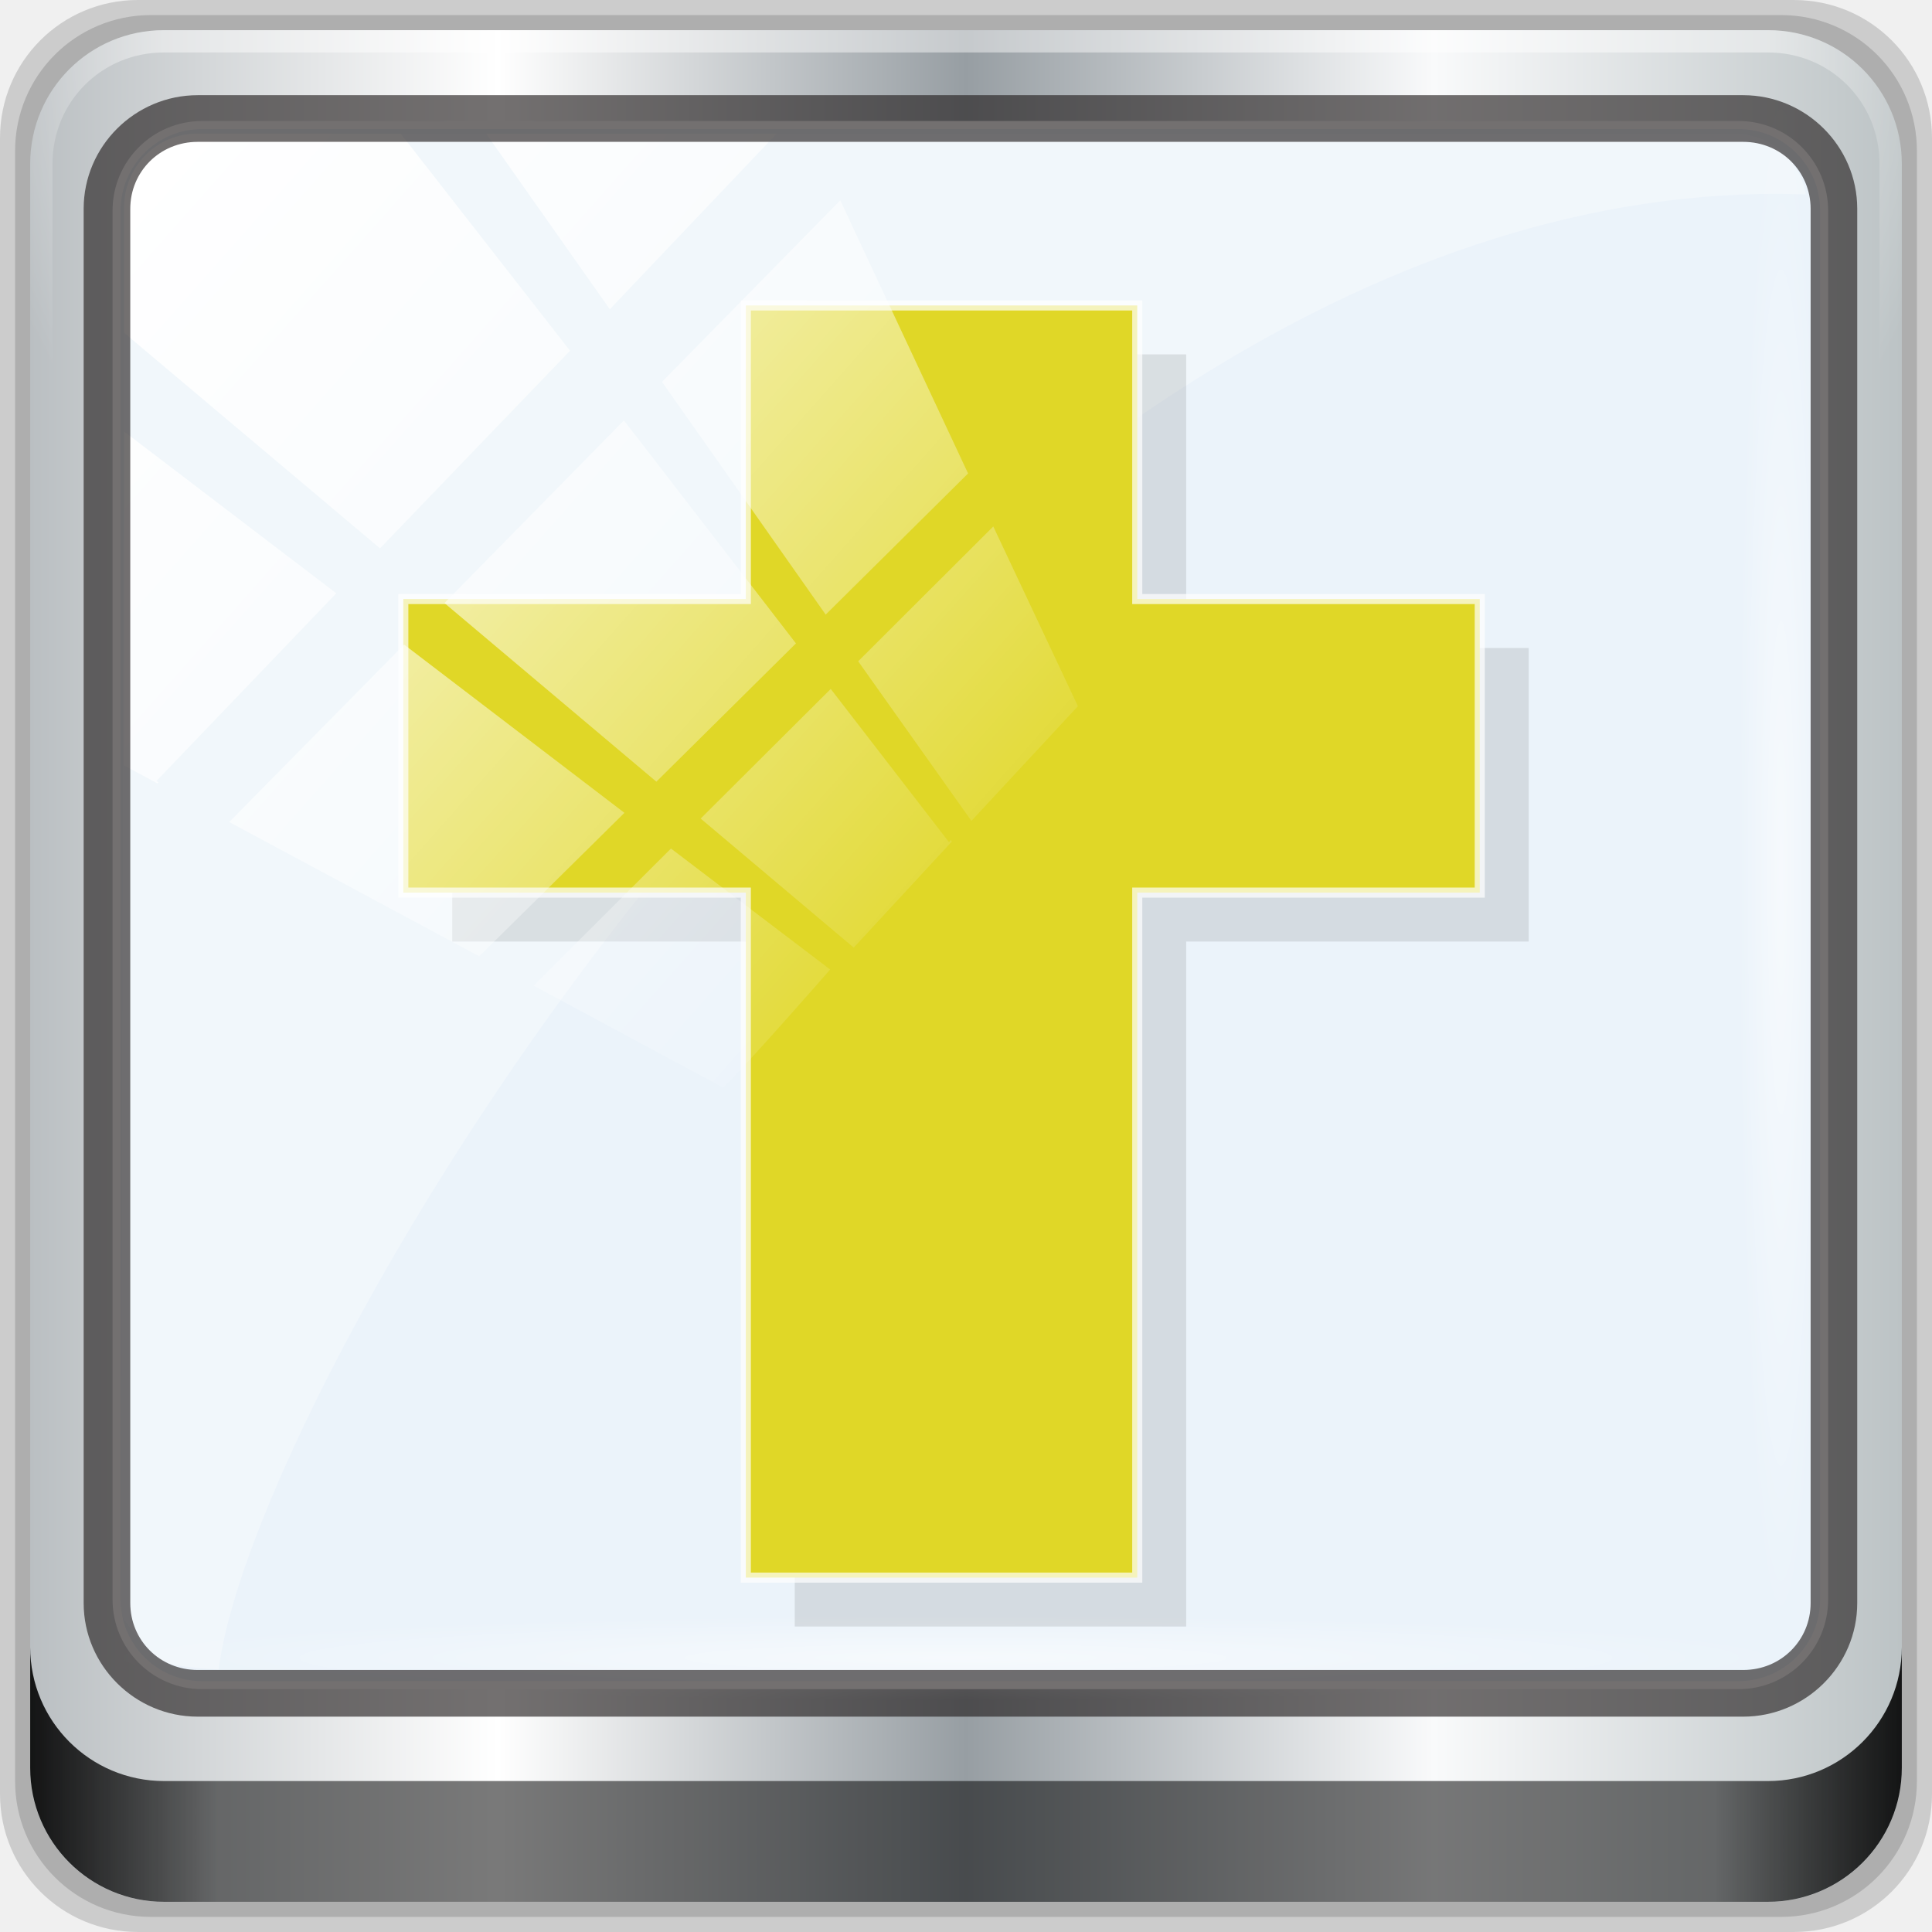
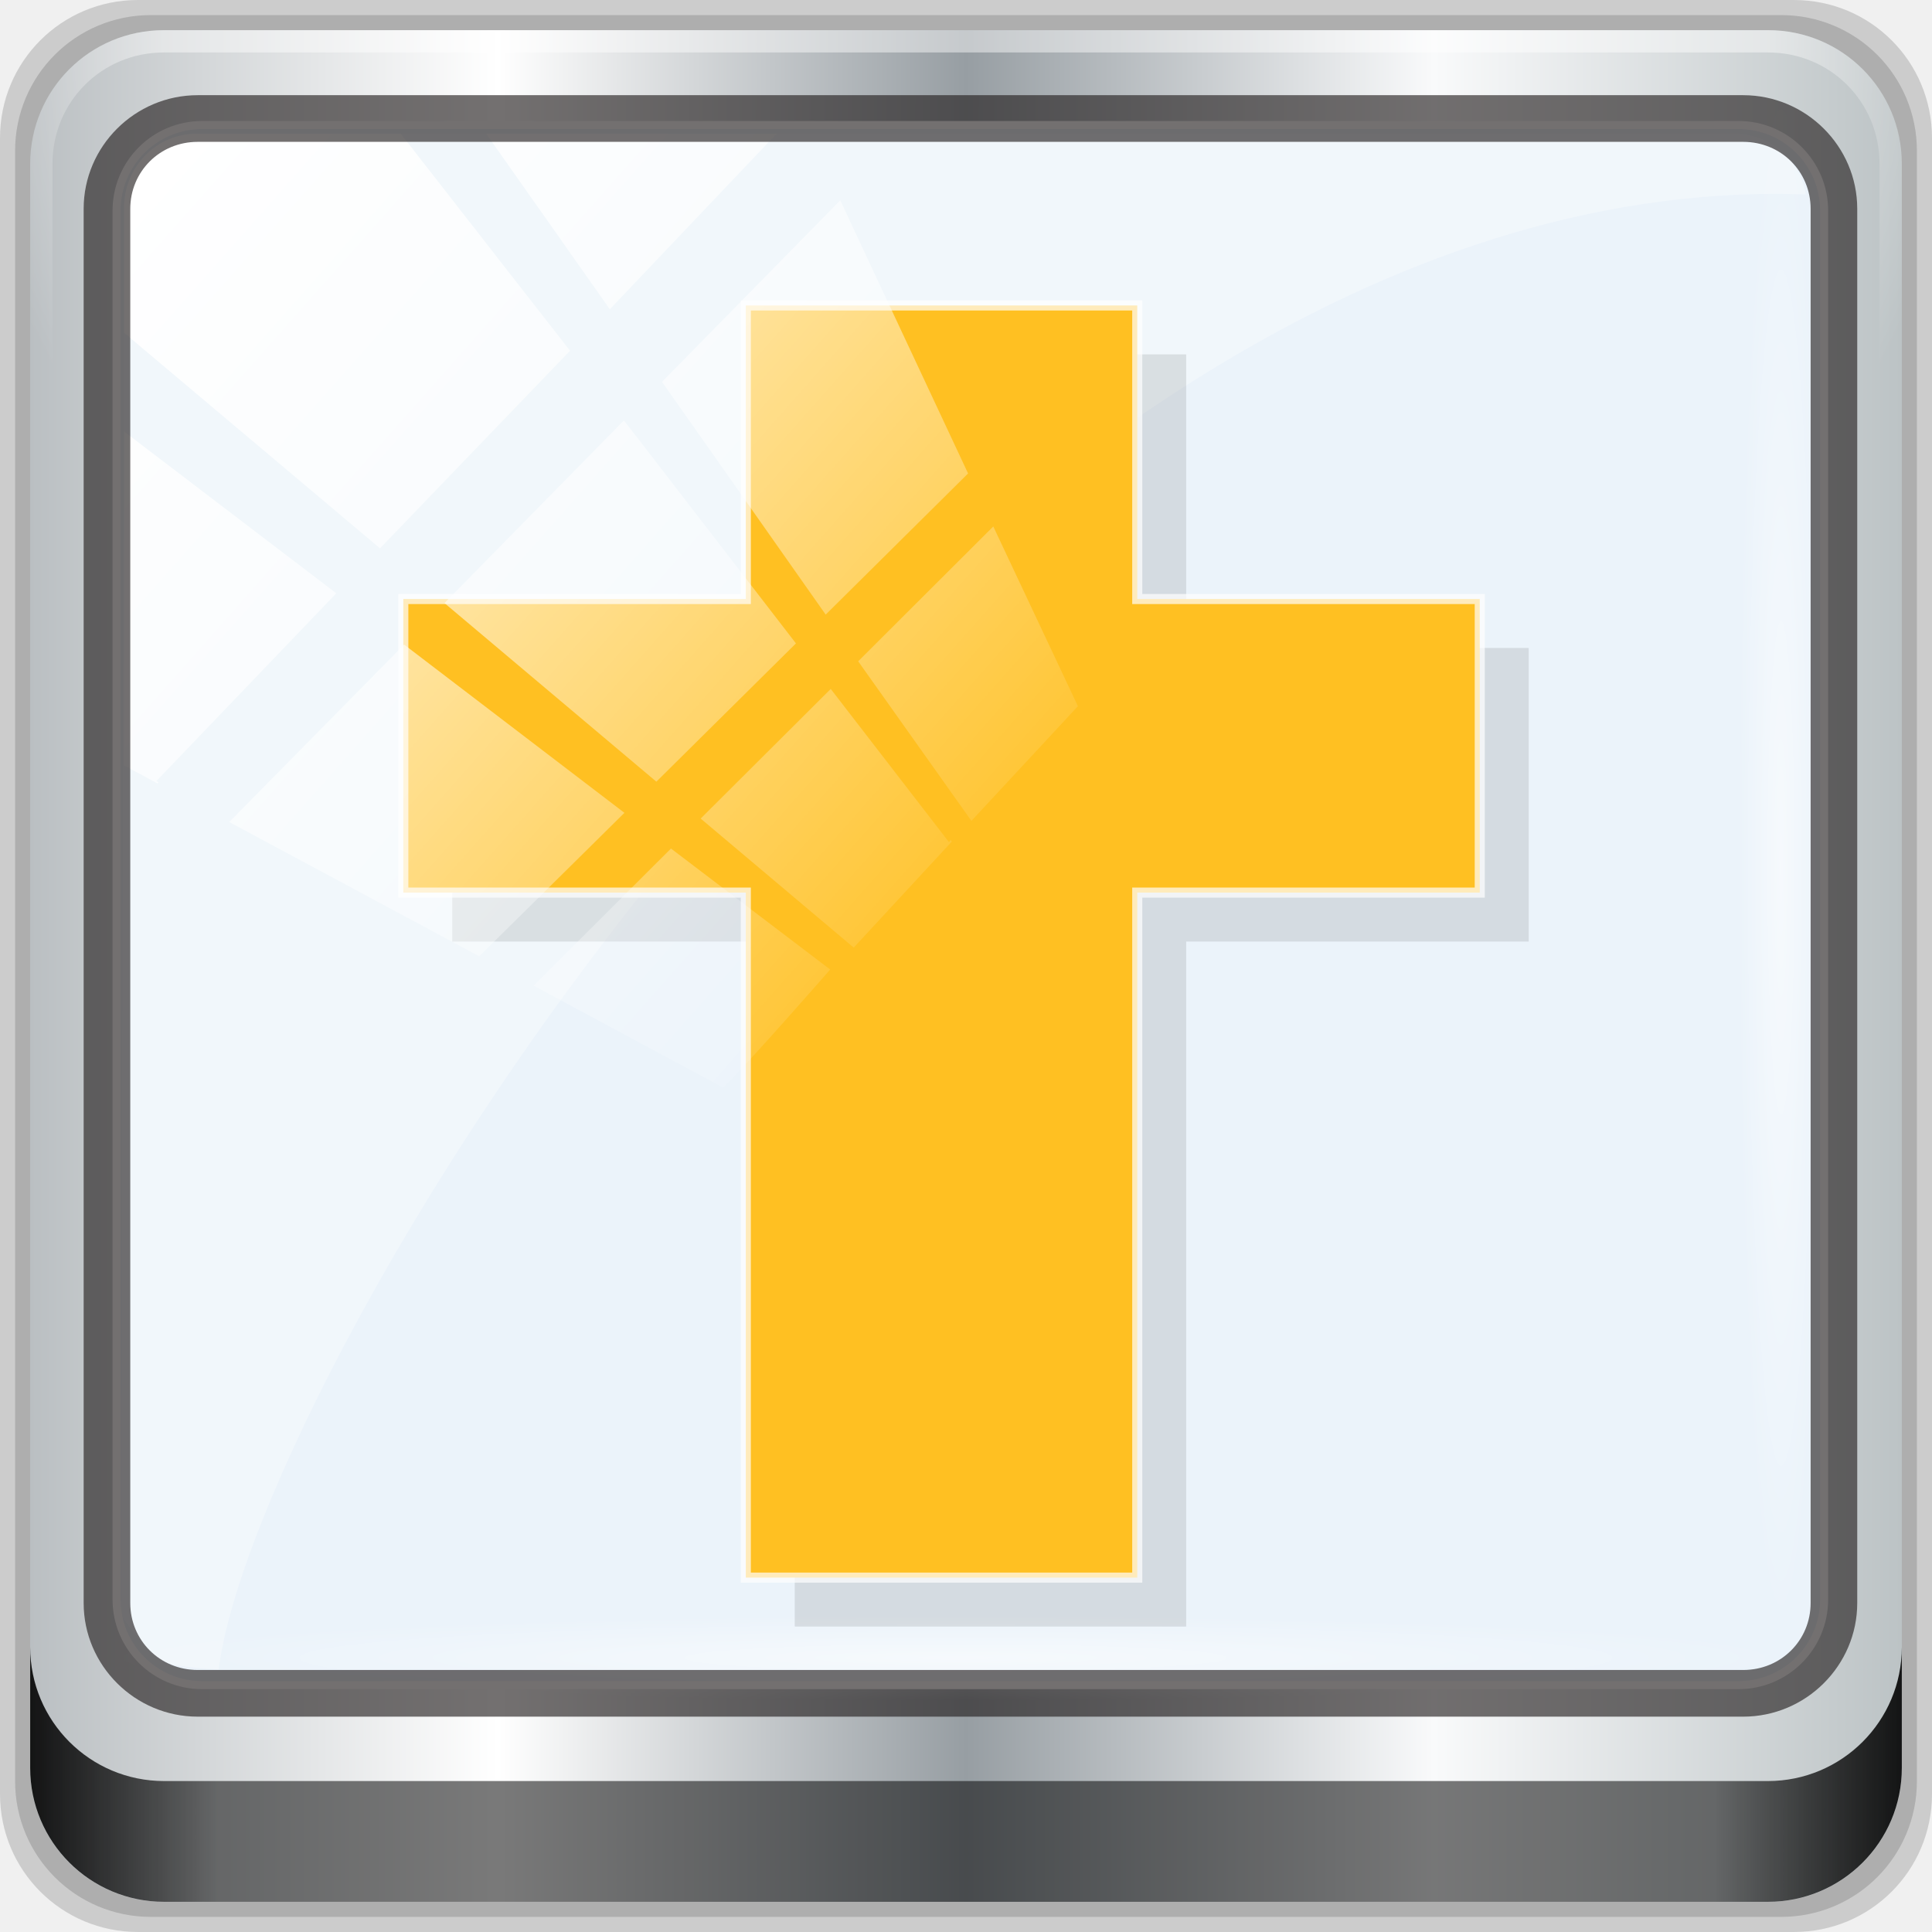
<svg xmlns="http://www.w3.org/2000/svg" xmlns:xlink="http://www.w3.org/1999/xlink" viewBox="0 0 96 96" version="1.1" id="svg45" width="96" height="96">
  <defs id="defs7">
    <linearGradient id="linearGradient3764" x1="1" x2="47" gradientUnits="userSpaceOnUse" gradientTransform="rotate(-90,24,24)">
      <stop style="stop-color:#1063e0;stop-opacity:1" id="stop2" />
      <stop offset="1" style="stop-color:#166cee;stop-opacity:1" id="stop4" />
    </linearGradient>
    <linearGradient gradientTransform="rotate(-90,24,24)" gradientUnits="userSpaceOnUse" x2="47" x1="1" id="linearGradient3764-3">
      <stop id="stop7" style="stop-color:#505050;stop-opacity:1" />
      <stop id="stop9" style="stop-color:#5a5a5a;stop-opacity:1" offset="1" />
    </linearGradient>
    <radialGradient gradientTransform="translate(-56.33898,76.67797)" gradientUnits="userSpaceOnUse" r="8" cy="23" cx="31" id="radialGradient4187">
      <stop id="stop12" style="stop-color:#e36b5d;stop-opacity:1" />
      <stop id="stop14" style="stop-color:#e05b4c;stop-opacity:1" offset="1" />
    </radialGradient>
    <radialGradient gradientTransform="translate(-56.33898,76.67797)" gradientUnits="userSpaceOnUse" r="8" cy="29" cx="22" id="radialGradient4195">
      <stop id="stop17" style="stop-color:#7070d0;stop-opacity:1" />
      <stop id="stop19" style="stop-color:#6161cb;stop-opacity:1" offset="1" />
    </radialGradient>
    <radialGradient gradientTransform="translate(-56.33898,76.67797)" gradientUnits="userSpaceOnUse" r="8" cy="19" cx="20" id="radialGradient4203">
      <stop id="stop22" style="stop-color:#32e647;stop-opacity:1" />
      <stop id="stop24" style="stop-color:#20e437;stop-opacity:1" offset="1" />
    </radialGradient>
    <linearGradient y2="47" x2="90" y1="47" x1="6" gradientTransform="matrix(1.107143,0,0,1.107143,2.9011,-18.70127)" gradientUnits="userSpaceOnUse" id="linearGradient4071" xlink:href="#linearGradient6139-0" />
    <linearGradient id="linearGradient6139-0">
      <stop style="stop-color:#babfc2;stop-opacity:1" offset="0" id="stop6141-2" />
      <stop id="stop6151-0" offset="0.25" style="stop-color:#ffffff;stop-opacity:1;" />
      <stop id="stop6147-1" offset="0.5" style="stop-color:#979ea3;stop-opacity:1" />
      <stop style="stop-color:#f9fafb;stop-opacity:1" offset="0.75" id="stop6149-4" />
      <stop style="stop-color:#bcc3c5;stop-opacity:1" offset="1" id="stop6143-4" />
    </linearGradient>
    <linearGradient id="linearGradient556">
      <stop offset="0" style="stop-color:#ffffff;stop-opacity:1" id="stop557" />
      <stop offset="1" style="stop-color:#d2d2d2;stop-opacity:1;" id="stop558" />
    </linearGradient>
    <radialGradient xlink:href="#linearGradient4091-0-3-0-7" id="radialGradient7430-4" gradientUnits="userSpaceOnUse" gradientTransform="matrix(-1.072173,0,0,-0.8750202,199.4643,-19.12555)" cx="48" cy="-27" fx="48" fy="-27" r="42" />
    <linearGradient id="linearGradient4091-0-3-0-7">
      <stop id="stop4093-3-6-4-2" offset="0" style="stop-color:#ffffff;stop-opacity:1;" />
      <stop style="stop-color:#ffffff;stop-opacity:1;" offset="0.8" id="stop4099-6-1-8-3" />
      <stop id="stop4095-1-0-7-9" offset="1" style="stop-color:#ffffff;stop-opacity:0;" />
    </linearGradient>
    <linearGradient gradientUnits="userSpaceOnUse" y2="88.172" x2="94.5" y1="88.172" x1="1.5" id="linearGradient4129" xlink:href="#linearGradient3832-0-6-1-1" gradientTransform="translate(8.043956,-14.66556)" />
    <linearGradient id="linearGradient3832-0-6-1-1">
      <stop id="stop3834-6-3-7-1" offset="0" style="stop-color:#000000;stop-opacity:1;" />
      <stop style="stop-color:#000000;stop-opacity:0.588;" offset="0.1" id="stop3872-2-4" />
      <stop id="stop3844-6-2-7-6" offset="0.9" style="stop-color:#000000;stop-opacity:0.588;" />
      <stop id="stop3836-5-0-2-9" offset="1" style="stop-color:#000000;stop-opacity:1;" />
    </linearGradient>
    <radialGradient xlink:href="#linearGradient3737" id="radialGradient7462-1" gradientUnits="userSpaceOnUse" gradientTransform="matrix(0.9751338,0,0,0.04919072,41.94265,65.50114)" cx="13.948" cy="44.893" fx="13.948" fy="44.893" r="43.199" />
    <linearGradient id="linearGradient3737">
      <stop id="stop3739" style="stop-color:#ffffff;stop-opacity:1" offset="0" />
      <stop id="stop3741" style="stop-color:#ffffff;stop-opacity:0" offset="1" />
    </linearGradient>
    <radialGradient xlink:href="#linearGradient3737" id="radialGradient7464-8" gradientUnits="userSpaceOnUse" gradientTransform="matrix(0.8883266,0,0,0.04919072,16.06893,-98.75226)" cx="13.948" cy="44.893" fx="13.948" fy="44.893" r="43.199" />
    <linearGradient y2="7.017" x2="45.448" y1="92.54" x1="45.448" gradientTransform="scale(1.005865,0.994169)" gradientUnits="userSpaceOnUse" id="linearGradient4740" xlink:href="#ButtonShadow" />
    <linearGradient x1="45.448" y1="92.54" x2="45.448" y2="7.017" id="ButtonShadow" gradientUnits="userSpaceOnUse" gradientTransform="scale(1.005865,0.994169)">
      <stop id="stop3750" style="stop-color:#000000;stop-opacity:1" offset="0" />
      <stop id="stop3752" style="stop-color:#000000;stop-opacity:0.588" offset="1" />
    </linearGradient>
    <filter style="color-interpolation-filters:sRGB" id="filter3174-3-13">
      <feGaussianBlur stdDeviation="1.71" id="feGaussianBlur3176-6-1" />
    </filter>
    <linearGradient y2="14.514" x2="50.528" y1="-28.642" x1="2.771" gradientUnits="userSpaceOnUse" id="linearGradient4767" xlink:href="#linearGradient3737" />
    <clipPath id="clipPath4156-4-2" clipPathUnits="userSpaceOnUse">
      <path id="path4158-0-4" d="m 27.046,-55.695 -14.214,13.321 h 0.061 l 15.653,21.771 10.231,-10.546 C 38.562,-32.302 27.468,-54.819 27.046,-55.695 Z M 9.647,-39.383 -5.241,-25.321 15.988,-7.806 26.372,-18.383 Z m 31.491,12.951 -9.741,9.714 8.945,12.458 7.781,-7.555 z m -49.84,4.379 -13.754,12.982 26.283,13.846 0.061,-0.062 -0.123,-0.062 L 13.599,-5.401 -8.702,-22.053 Z m 38.015,7.401 -9.803,9.775 11.579,9.559 7.628,-7.401 -8.669,-11.009 z m 20.187,5.674 -7.383,7.216 6.188,8.542 5.82,-6.137 z m -32.195,6.322 -9.557,9.498 13.662,7.185 7.934,-7.678 z m 23.312,2.374 -7.107,6.938 8.363,6.907 5.361,-5.674 -0.061,-0.092 -0.092,0.123 -6.464,-8.203 z m -8.73,8.542 -7.505,7.339 10.354,5.458 c 1.397,-1.321 5.675,-6.123 5.851,-6.322 z" style="opacity:0.6;fill:#ffffff;fill-opacity:1;stroke:none" />
    </clipPath>
    <filter style="color-interpolation-filters:sRGB" id="filter3174-53">
      <feGaussianBlur stdDeviation="1.71" id="feGaussianBlur3176-1" />
    </filter>
    <filter style="color-interpolation-filters:sRGB" id="filter3174">
      <feGaussianBlur id="feGaussianBlur3176" stdDeviation="1.71" />
    </filter>
    <radialGradient gradientTransform="translate(-56.33898,76.67797)" gradientUnits="userSpaceOnUse" r="8" cy="19" cx="20" id="radialGradient4203-3">
      <stop id="stop22-6" style="stop-color:#32e647;stop-opacity:1" />
      <stop id="stop24-7" style="stop-color:#20e437;stop-opacity:1" offset="1" />
    </radialGradient>
    <radialGradient gradientTransform="translate(-56.33898,76.67797)" gradientUnits="userSpaceOnUse" r="8" cy="23" cx="31" id="radialGradient4187-5">
      <stop id="stop12-3" style="stop-color:#e36b5d;stop-opacity:1" />
      <stop id="stop14-5" style="stop-color:#e05b4c;stop-opacity:1" offset="1" />
    </radialGradient>
    <radialGradient gradientTransform="translate(-56.33898,76.67797)" gradientUnits="userSpaceOnUse" r="8" cy="29" cx="22" id="radialGradient4195-6">
      <stop id="stop17-2" style="stop-color:#7070d0;stop-opacity:1" />
      <stop id="stop19-9" style="stop-color:#6161cb;stop-opacity:1" offset="1" />
    </radialGradient>
    <linearGradient xlink:href="#ButtonShadow" id="linearGradient4725" gradientUnits="userSpaceOnUse" gradientTransform="scale(1.005865,0.994169)" x1="45.448" y1="92.54" x2="45.448" y2="7.017" />
    <linearGradient xlink:href="#ButtonShadow" id="linearGradient4727" gradientUnits="userSpaceOnUse" gradientTransform="scale(1.005865,0.994169)" x1="45.448" y1="92.54" x2="45.448" y2="7.017" />
  </defs>
  <g id="g4723">
    <g transform="translate(0,-6.000001)" id="g4704">
      <g id="g6902">
        <g id="layer1-2" transform="translate(-1e-6,32)">
          <g id="g7390-7" transform="translate(-8.043958,-17.33444)">
            <g id="g4615-6" transform="translate(251.288,-104.8973)">
              <g style="display:none" id="layer2-8-6">
                <rect style="opacity:0.9;fill:url(#linearGradient4725);fill-opacity:1;fill-rule:nonzero;stroke:none;filter:url(#filter3174-3-13)" id="rect3745-9-2" y="7" x="5" ry="6" rx="6" height="85" width="86" />
              </g>
            </g>
            <g transform="translate(0,6.000001)" id="g3950">
              <path style="display:inline;opacity:0.15;fill:#000000;fill-opacity:1;fill-rule:nonzero;stroke:none" d="M 97.187,-14.666 H 14.901 c -3.799,0 -6.857,3.058 -6.857,6.857 V 74.477 c 0,3.799 3.058,6.857 6.857,6.857 h 82.286 c 3.799,0 6.857,-3.058 6.857,-6.857 V -7.808 c 0,-3.799 -3.058,-6.857 -6.857,-6.857 z" id="path3288-3" />
              <path id="path4085-3" d="M 96.544,-13.916 H 15.544 c -3.739,0 -6.75,3.01 -6.75,6.75 V 73.834 c 0,3.74 3.011,6.75 6.75,6.75 h 81 c 3.74,0 6.75,-3.01 6.75,-6.75 V -7.166 c 0,-3.739 -3.01,-6.75 -6.75,-6.75 z" style="display:inline;opacity:0.15;fill:#000000;fill-opacity:1;fill-rule:nonzero;stroke:none" />
              <path style="display:inline;fill:url(#linearGradient4071);fill-opacity:1;fill-rule:nonzero;stroke:none" d="M 95.901,-13.166 H 16.187 c -3.68,0 -6.643,2.963 -6.643,6.643 V 73.192 c 0,3.68 2.963,6.643 6.643,6.643 h 79.714 c 3.68,0 6.643,-2.963 6.643,-6.643 V -6.523 c 0,-3.68 -2.963,-6.643 -6.643,-6.643 z" id="rect4251-1-75" />
              <rect transform="translate(8.043958,-14.66556)" ry="4.25" y="6.213" x="5.793" height="77.52" width="84.846" id="rect4301-6" style="fill:#ebf3fa;fill-opacity:1;stroke:#ffffff;stroke-width:0.4;stroke-linecap:round;stroke-linejoin:round;stroke-miterlimit:4;stroke-dasharray:none;stroke-dashoffset:0;stroke-opacity:1" />
              <g id="g3272-1" transform="matrix(1.107143,0,0,1.107143,-107.8132,-18.1477)">
                <path id="path4236-5-3" d="m 112,4.5 c -3.324,0 -6,2.676 -6,6 v 15 h 1 v -15 c 0,-2.787 2.213,-5 5,-5 h 72 c 2.787,0 5,2.213 5,5 v 15 h 1 v -15 c 0,-3.324 -2.676,-6 -6,-6 z" style="display:inline;opacity:0.45;fill:url(#radialGradient7430-4);fill-opacity:1;fill-rule:nonzero;stroke:none" />
              </g>
              <path style="display:inline;opacity:0.891;fill:url(#linearGradient4129);fill-opacity:1;fill-rule:nonzero;stroke:none" d="m 9.544,67.178 v 6 c 0,3.68 2.976,6.656 6.656,6.656 h 79.688 c 3.68,0 6.656,-2.976 6.656,-6.656 v -6 c 0,3.68 -2.976,6.656 -6.656,6.656 h -79.688 c -3.68,0 -6.656,-2.976 -6.656,-6.656 z" id="path4118-34" />
              <rect style="opacity:0.55;fill:url(#radialGradient7462-1);fill-opacity:1;stroke:none" id="rect4131-2" width="84.25" height="4.25" x="13.419" y="65.584" rx="0" ry="4.25" />
              <rect ry="4.25" rx="0" y="-98.669" x="-9.916" height="4.25" width="76.75" id="rect4141-66" style="opacity:0.55;fill:url(#radialGradient7464-8);fill-opacity:1;stroke:none" transform="rotate(90)" />
              <path style="opacity:0.3;fill:#ffffff;fill-opacity:1;stroke:none" d="m 17.816,-8.022 c -1.993,0 -3.604,1.649 -3.609,3.684 L 14.059,65.624 c 1.914,2.521 1.665,2.411 4.852,2.679 1.804,-14.861 36.499,-73.336 77.418,-73.336 0.488,0 0.963,0.02 1.449,0.029 -0.303,-1.718 -1.751,-3.017 -3.524,-3.017 z" id="rect4190-1" />
              <g id="g4536" transform="matrix(2.431262,0,0,2.431262,-3.521955,-26.23147)">
-                 <g id="g31" style="fill:#030303;fill-opacity:0.987">
-                   <g id="g29" style="fill:#030303;fill-opacity:0.987">
-                     <g id="g27" transform="translate(1,1)" style="fill:#030303;fill-opacity:0.987">
-                       <g id="g25" style="opacity:0.1;fill:#030303;fill-opacity:0.987">
-                         <g id="g23" style="fill:#030303;fill-opacity:0.987">
-                           <path id="path21" style="fill:#030303;fill-opacity:0.987;fill-rule:nonzero;stroke:none" transform="translate(-1,-1)" d="m 21,12 v 6 h -7 v 6 h 7 v 14 h 8 V 24 h 7 v -6 h -7 v -6 z" />
+                 <g id="g31" style="fill:#030303;fill-opacity:1">
+                   <g id="g29" style="fill:#030303;fill-opacity:1">
+                     <g id="g27" transform="translate(1,1)" style="fill:#030303;fill-opacity:1">
+                       <g id="g25" style="opacity:0.1;fill:#030303;fill-opacity:1">
+                         <g id="g23" style="fill:#030303;fill-opacity:1">
+                           <path id="path21" style="fill:#030303;fill-opacity:1;fill-rule:nonzero;stroke:none" transform="translate(-1,-1)" d="m 21,12 v 6 h -7 v 6 h 7 v 14 h 8 V 24 h 7 v -6 h -7 v -6 z" />
                        </g>
                      </g>
                    </g>
                  </g>
                </g>
-                 <g id="g39" style="stroke:#ffffff;stroke-opacity:0.691;stroke-width:0.206;stroke-miterlimit:4;stroke-dasharray:none">
-                   <g id="g37" style="stroke:#ffffff;stroke-opacity:0.691;stroke-width:0.206;stroke-miterlimit:4;stroke-dasharray:none;fill:#e0d727;fill-opacity:1">
-                     <g id="g35" style="stroke:#ffffff;stroke-opacity:0.691;stroke-width:0.206;stroke-miterlimit:4;stroke-dasharray:none;fill:#e0d727;fill-opacity:1">
-                       <path id="path33" style="fill:#e0d727;fill-opacity:1;fill-rule:nonzero;stroke:#ffffff;stroke-opacity:0.691;stroke-width:0.206;stroke-miterlimit:4;stroke-dasharray:none" d="m 20,11 v 6 h -7 v 6 h 7 v 14 h 8 V 23 h 7 v -6 h -7 v -6 z" />
+                 <g id="g39" style="stroke:#ffffff;stroke-opacity:0.691;stroke-width:0.206;stroke-miterlimit:4;stroke-dasharray:none;fill:#ffc022">
+                   <g id="g37" style="stroke:#ffffff;stroke-opacity:0.691;stroke-width:0.206;stroke-miterlimit:4;stroke-dasharray:none;fill:#ffc022;fill-opacity:1">
+                     <g id="g35" style="stroke:#ffffff;stroke-opacity:0.691;stroke-width:0.206;stroke-miterlimit:4;stroke-dasharray:none;fill:#ffc022;fill-opacity:1">
+                       <path id="path33" style="fill:#ffc022;fill-opacity:1;fill-rule:nonzero;stroke:#ffffff;stroke-opacity:0.691;stroke-width:0.206;stroke-miterlimit:4;stroke-dasharray:none" d="m 20,11 v 6 h -7 v 6 h 7 v 14 h 8 V 23 h 7 v -6 h -7 v -6 z" />
                    </g>
                  </g>
                </g>
              </g>
              <rect transform="matrix(0.9093047,0,0,0.9283773,12.38906,19.82926)" style="fill:url(#linearGradient4767);fill-opacity:1;stroke:none" id="rect4146-52" width="92" height="92" x="2" y="-30" rx="3.957" ry="3.957" clip-path="url(#clipPath4156-4-2)" />
              <path id="path4989-2" d="m 17.869,-9.936 c -3.117,0 -5.668,2.54 -5.668,5.646 V 64.988 c 0,3.106 2.551,5.646 5.668,5.646 h 76.792 c 3.117,0 5.668,-2.54 5.668,-5.646 V -4.29 c 0,-3.106 -2.551,-5.646 -5.668,-5.646 z m 0,2.319 h 76.792 c 1.888,0 3.352,1.48 3.352,3.327 V 64.988 c 0,1.846 -1.464,3.327 -3.352,3.327 H 17.869 c -1.888,0 -3.352,-1.48 -3.352,-3.327 V -4.29 c 0,-1.846 1.464,-3.327 3.352,-3.327 z" style="color:#000000;font-style:normal;font-variant:normal;font-weight:normal;font-stretch:normal;font-size:medium;line-height:normal;font-family:Sans;-inkscape-font-specification:Sans;text-indent:0;text-align:start;text-decoration:none;text-decoration-line:none;letter-spacing:normal;word-spacing:normal;text-transform:none;writing-mode:lr-tb;direction:ltr;baseline-shift:baseline;text-anchor:start;display:inline;overflow:visible;visibility:visible;fill:#241f1f;fill-opacity:0.633;stroke:none;stroke-width:2.376;marker:none;enable-background:accumulate" />
            </g>
          </g>
        </g>
        <g style="display:none" id="layer2-0">
          <rect style="opacity:0.9;fill:url(#linearGradient4727);fill-opacity:1;fill-rule:nonzero;stroke:none;filter:url(#filter3174-53)" id="rect3745-1" y="7" x="5" ry="6" rx="6" height="85" width="86" />
        </g>
        <g id="layer5-1" />
      </g>
      <g id="layer2" style="display:none">
        <rect width="86" height="85" rx="6" ry="6" x="5" y="7" id="rect3745" style="opacity:0.9;fill:url(#linearGradient4740);fill-opacity:1;fill-rule:nonzero;stroke:none;filter:url(#filter3174)" />
      </g>
      <g id="layer1" transform="translate(-175.322,97.62712)" />
    </g>
    <g transform="translate(0,42)" id="g38">
      <g id="g40">
        
      </g>
    </g>
  </g>
</svg>
